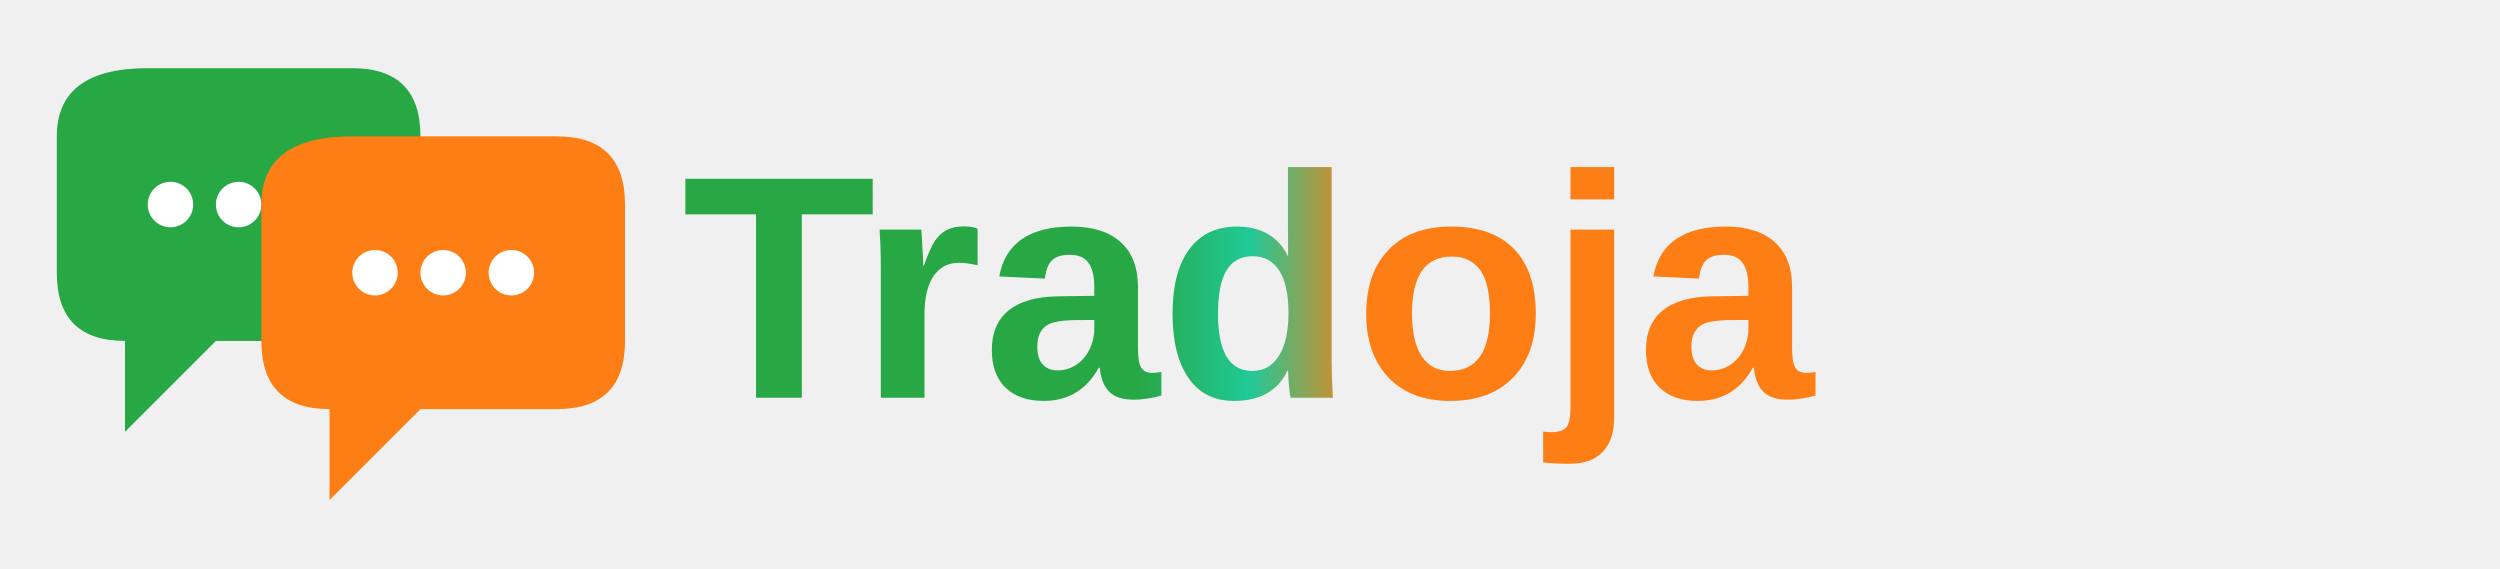
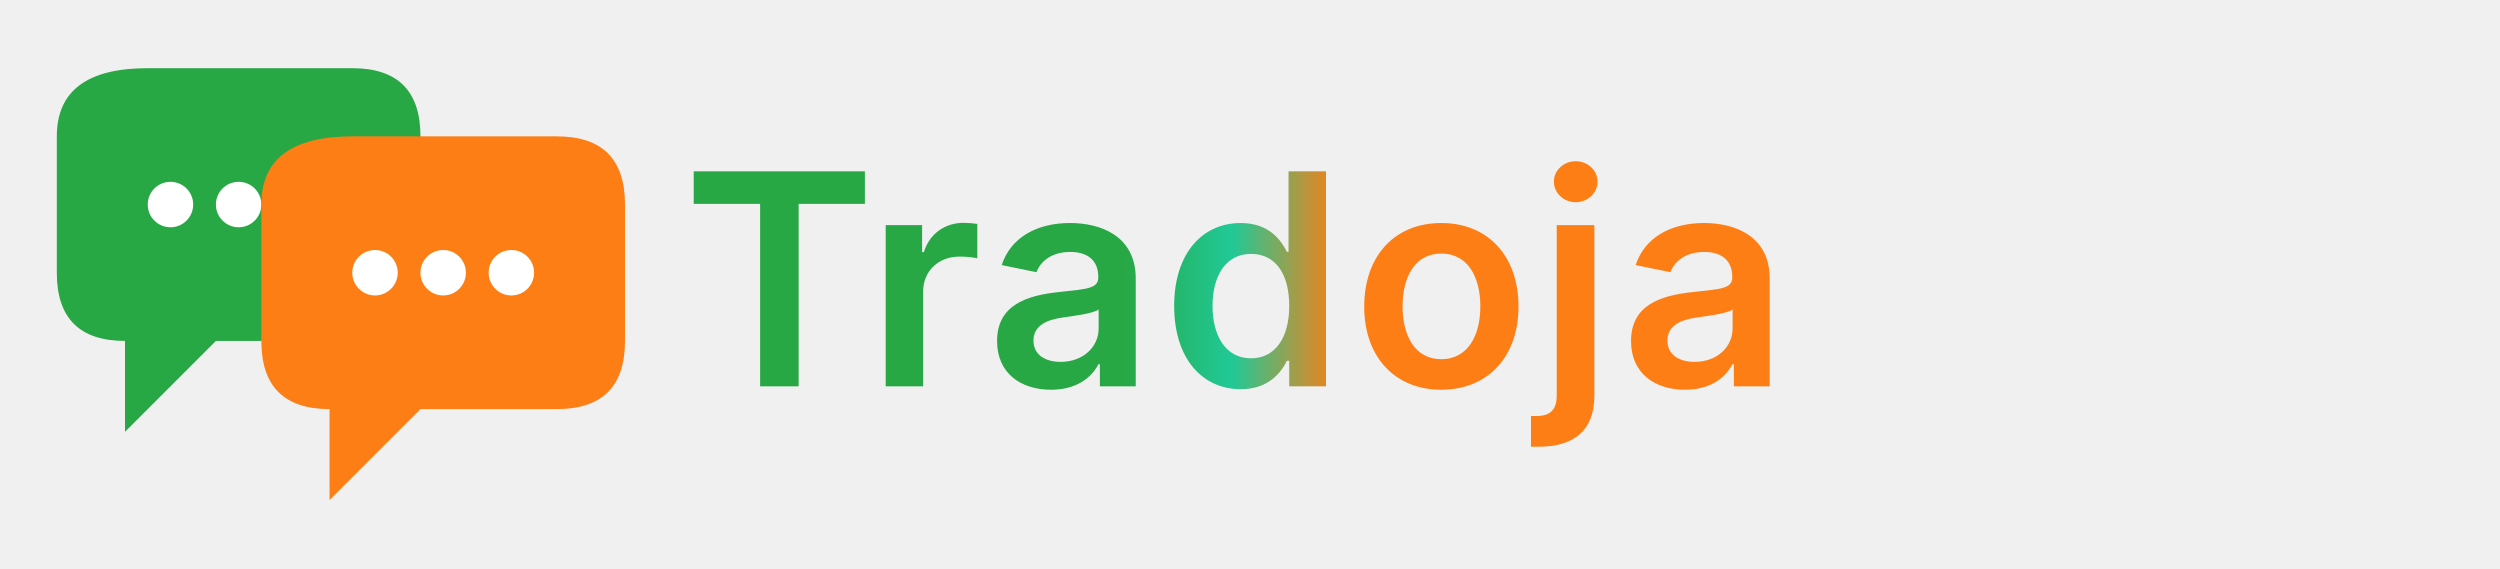
<svg xmlns="http://www.w3.org/2000/svg" viewBox="0 0 220 50" width="220" height="50">
  <defs>
    <linearGradient id="textGrad3" x1="0%" y1="0%" x2="100%" y2="0%">
      <stop offset="0%" style="stop-color:#28a745" />
      <stop offset="40%" style="stop-color:#28a745" />
      <stop offset="50%" style="stop-color:#20c997" />
      <stop offset="60%" style="stop-color:#fd7e14" />
      <stop offset="100%" style="stop-color:#fd7e14" />
    </linearGradient>
  </defs>
  <g transform="translate(5, 4)">
    <path d="M0,8 Q0,2 8,2 L26,2 Q32,2 32,8 L32,20 Q32,26 26,26 L14,26 L6,34 L6,26 Q0,26 0,20 Z" fill="#28a745" />
    <circle cx="10" cy="14" r="2" fill="white" />
    <circle cx="16" cy="14" r="2" fill="white" />
    <circle cx="22" cy="14" r="2" fill="white" />
    <path d="M18,14 Q18,8 26,8 L44,8 Q50,8 50,14 L50,26 Q50,32 44,32 L32,32 L24,40 L24,32 Q18,32 18,26 Z" fill="#fd7e14" />
    <circle cx="28" cy="20" r="2" fill="white" />
    <circle cx="34" cy="20" r="2" fill="white" />
    <circle cx="40" cy="20" r="2" fill="white" />
  </g>
-   <text x="60" y="35" font-family="Arial, sans-serif" font-size="28" font-weight="bold" fill="url(#textGrad3)">
+   <text x="60" y="34" font-family="Inter, Segoe UI, sans-serif" font-size="26" font-weight="600" letter-spacing="0.5" fill="url(#textGrad3)">
    Tradoja
  </text>
</svg>
